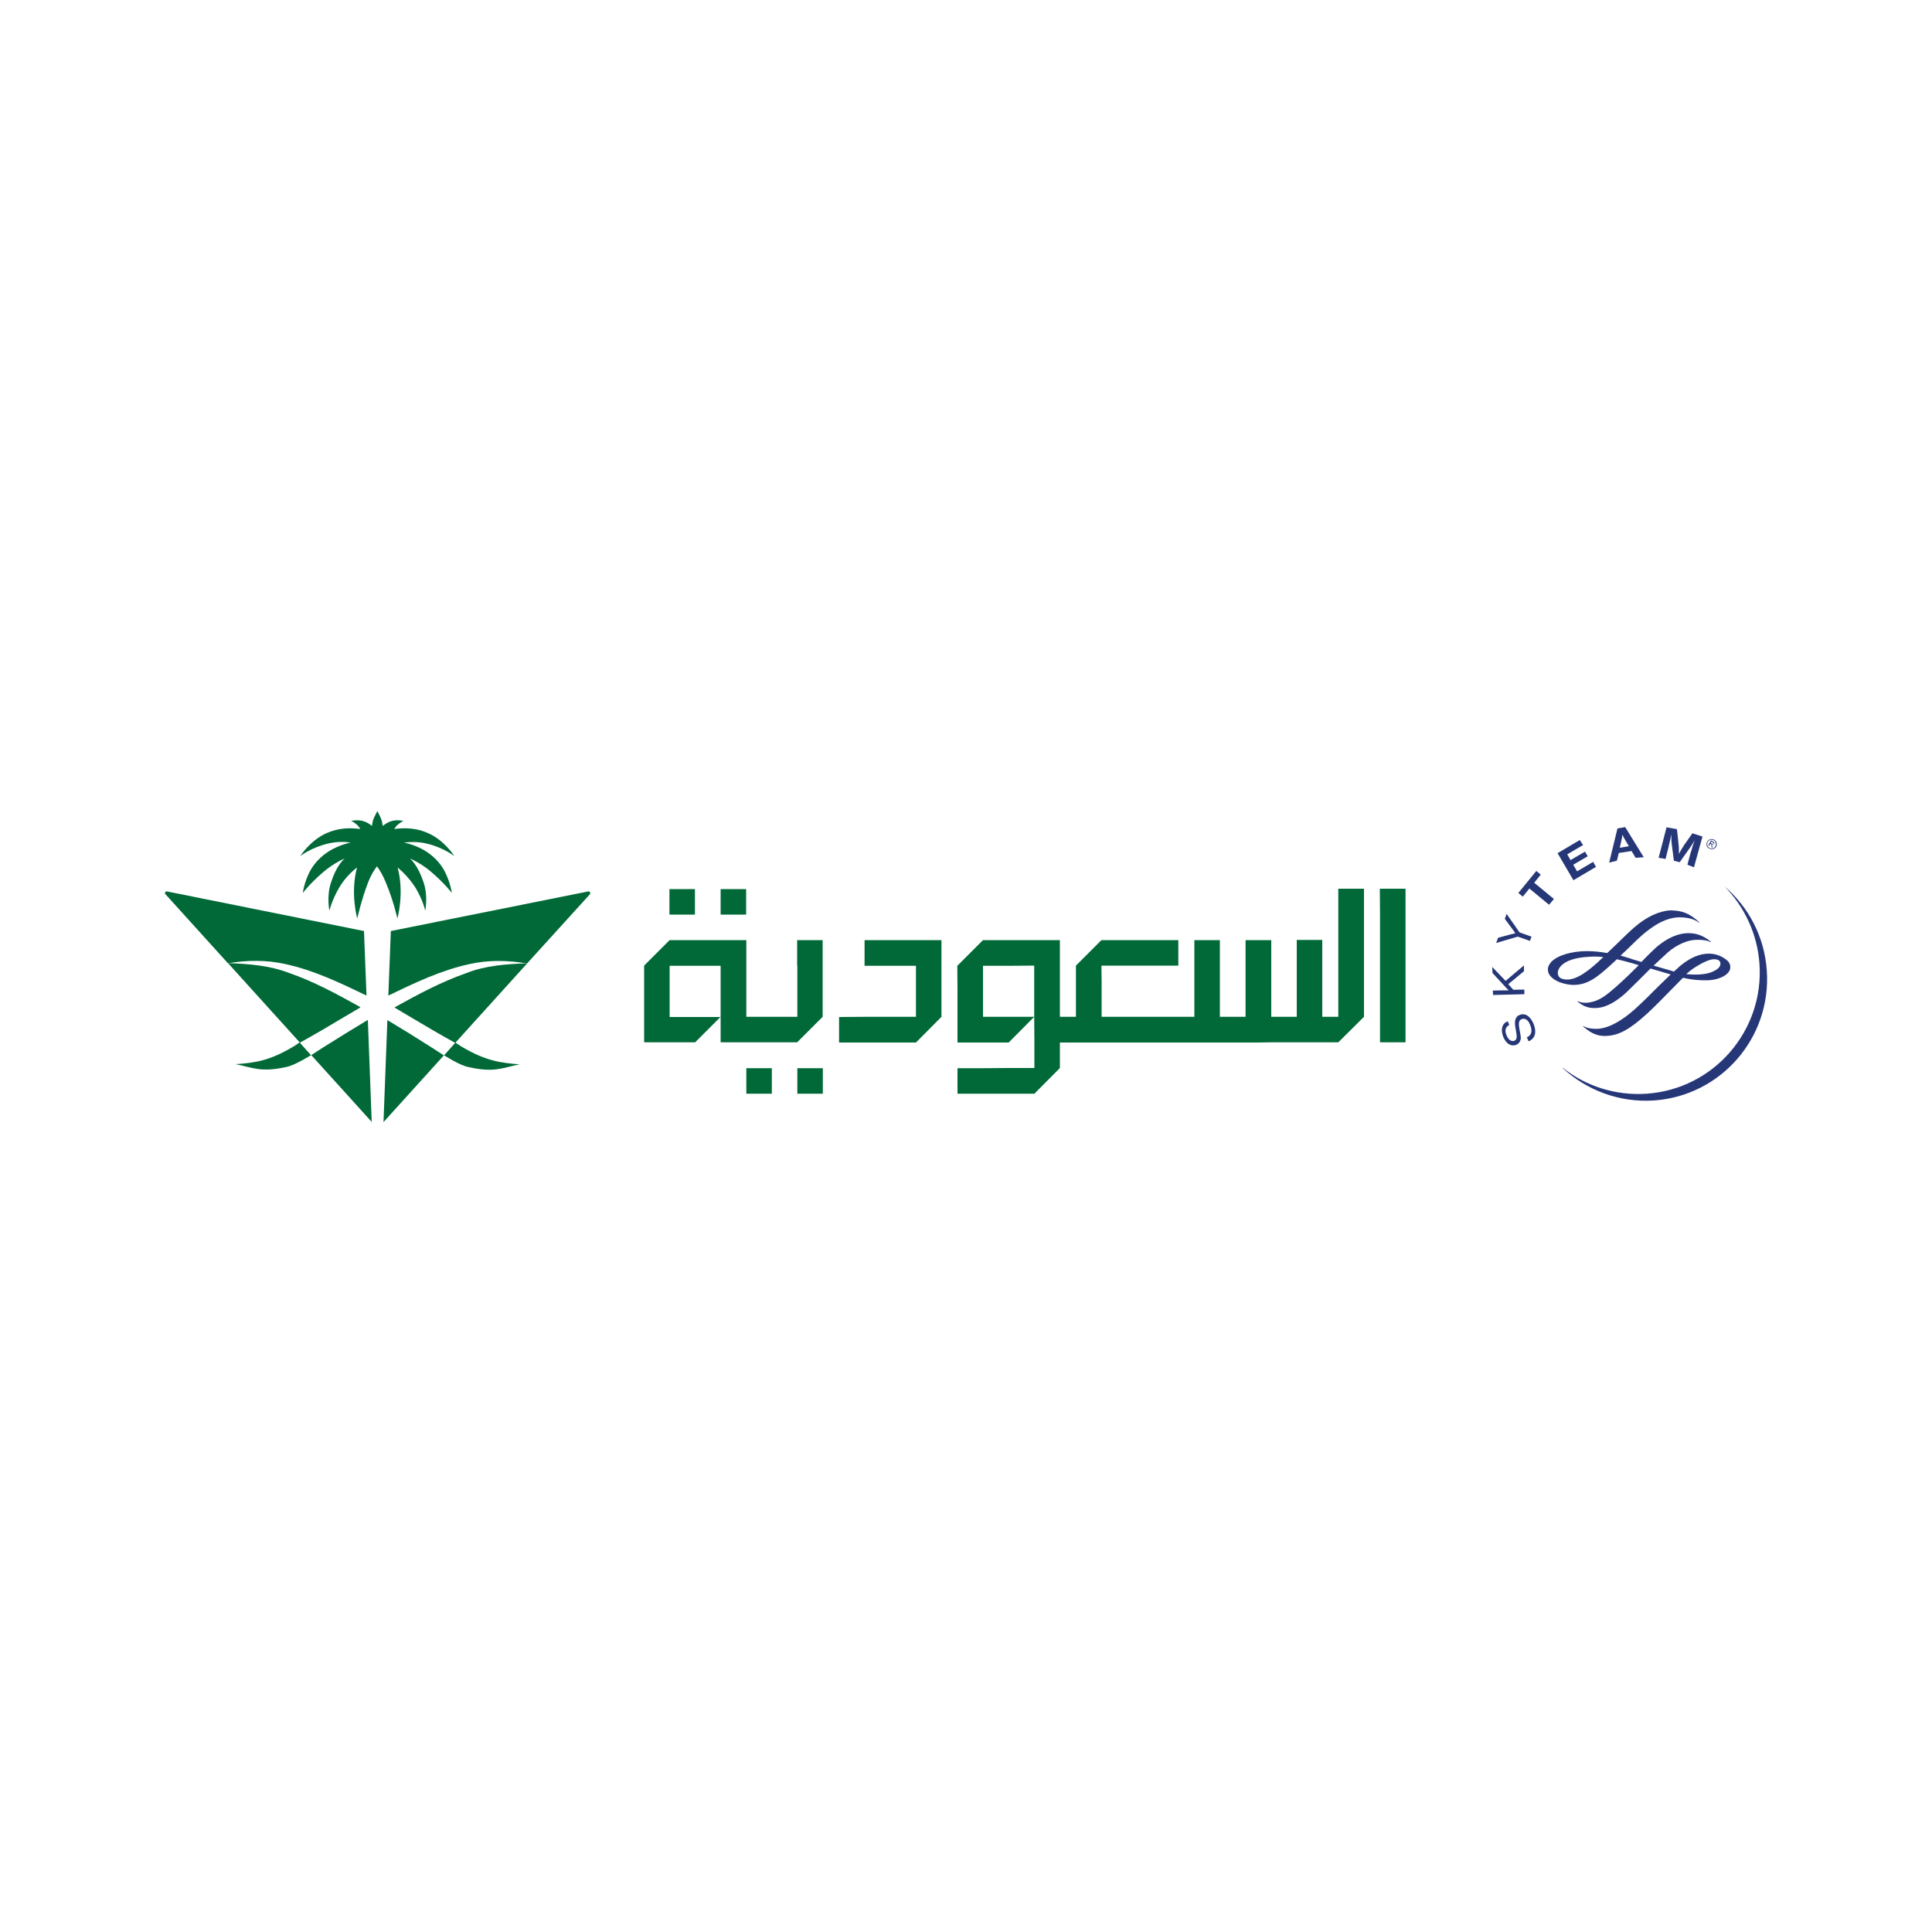
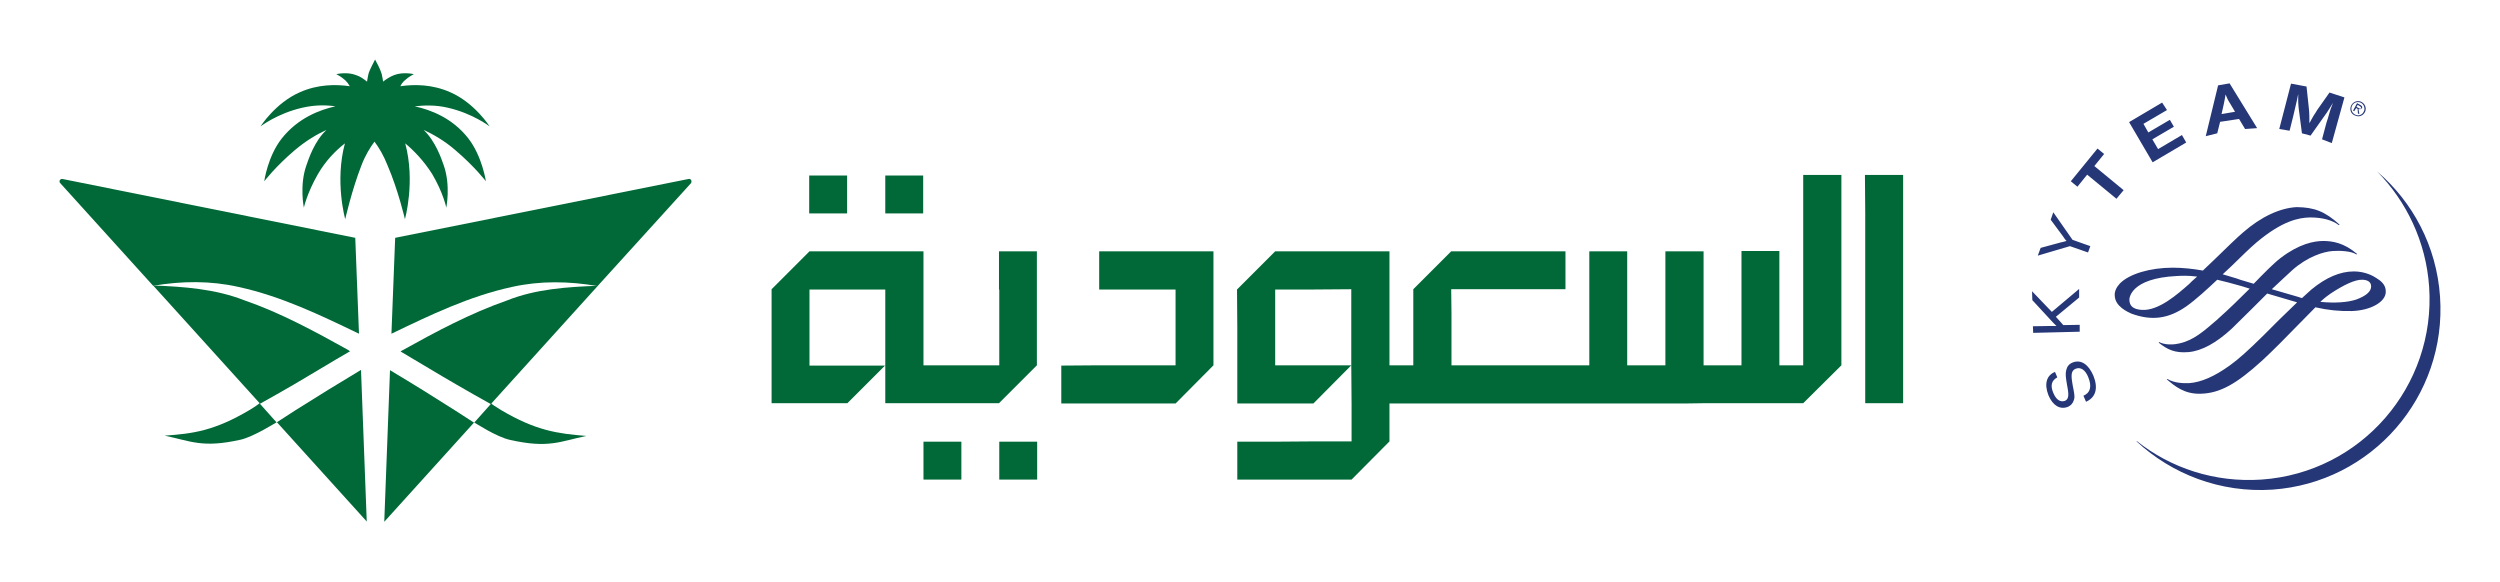
- <svg xmlns="http://www.w3.org/2000/svg" version="1.1" id="Layer_1" x="0px" y="0px" viewBox="0 0 1000 1000" style="enable-background:new 0 0 1000 1000;" xml:space="preserve">
+ <svg xmlns="http://www.w3.org/2000/svg" version="1.1" id="Layer_1" x="0px" y="0px" viewBox="64.668 399.069 870.715 202.463" style="enable-background:new 0 0 1000 1000;" xml:space="preserve">
  <style type="text/css">
	.st0{fill-rule:evenodd;clip-rule:evenodd;fill:#006937;}
	.st1{fill:#006937;}
	.st2{fill-rule:evenodd;clip-rule:evenodd;fill:#263778;}
</style>
  <g>
    <g>
      <g>
        <polygon class="st0" points="460.8,486.6 447.5,486.6 447.5,499.9 460.8,499.9 474.1,499.9 474.1,513.1 474.1,518.9 474.1,526.3      460.8,526.3 447.5,526.3 434.3,526.4 434.3,539.6 447.5,539.6 460.8,539.6 474.1,539.6 487.3,526.3 487.3,526.3 487.3,518.9      487.3,513.1 487.3,499.9 487.3,486.6 474.1,486.6    " />
        <polygon class="st0" points="714.2,460 714.3,473.3 714.3,486.5 714.3,499.8 714.3,513 714.3,518.8 714.3,526.3 714.3,526.3      714.3,539.5 727.5,539.5 727.5,526.3 727.5,526.3 727.5,518.8 727.5,513 727.5,499.7 727.5,486.5 727.5,473.3 727.5,460    " />
        <polygon class="st0" points="692.7,473.3 692.7,486.5 692.7,499.8 692.7,513 692.7,518.8 692.7,526.3 684.4,526.3 684.4,526.3      684.4,520 684.4,513 684.4,499.8 684.4,486.5 671.2,486.5 671.2,499.8 671.2,513 671.2,520 671.2,526.3 658,526.3 658,518.8      658,513 658,499.8 658,486.6 644.7,486.6 644.7,499.8 644.7,513 644.7,518.8 644.7,526.3 631.4,526.3 631.4,518.8 631.4,513      631.4,499.8 631.4,486.6 618.2,486.6 618.2,499.8 618.2,513 618.2,518.9 618.2,526.3 618.2,526.3 609.9,526.3 604.9,526.3      596.6,526.3 583.4,526.3 570.2,526.3 570.2,513.1 570.2,508.2 570.1,499.8 583.4,499.8 596.6,499.8 609.9,499.8 609.9,486.6      596.6,486.6 583.4,486.6 570.1,486.6 556.9,499.8 556.9,508.2 556.9,513.1 556.9,526.3 548.6,526.3 548.6,518.9 548.6,513.1      548.6,499.8 548.6,499.8 548.6,486.6 535.3,486.6 522.1,486.6 508.8,486.6 495.5,499.9 495.6,513.1 495.6,526.3 495.6,539.6      508.8,539.6 522.1,539.6 535.3,526.3 522.1,526.3 508.8,526.3 508.8,513.1 508.8,499.9 522.1,499.9 535.3,499.8 535.3,513.1      535.3,518.9 535.3,526.3 535.4,539.6 535.4,552.8 522.1,552.8 508.8,552.9 495.6,552.9 495.6,566.1 508.8,566.1 522.1,566.1      535.4,566.1 548.6,552.8 548.6,539.6 556.9,539.6 570.2,539.6 583.4,539.6 596.6,539.6 604.9,539.6 609.9,539.6 618.2,539.6      631.4,539.6 644.7,539.6 651.3,539.6 658,539.5 671.2,539.5 671.2,539.5 679.5,539.5 684.4,539.5 692.7,539.5 706,526.3      706,526.3 706,518.8 706,513 706,499.8 706,486.5 706,473.3 706,460 692.7,460    " />
        <rect x="373" y="460.2" class="st1" width="13.2" height="13.2" />
        <rect x="346.5" y="460.2" class="st1" width="13.2" height="13.2" />
        <rect x="412.7" y="552.9" class="st1" width="13.2" height="13.2" />
        <rect x="386.3" y="552.9" class="st1" width="13.2" height="13.2" />
        <path class="st0" d="M412.7,499.9L412.7,499.9v13.2v13.2h-13.2h-13.2v-13.2v-4.9v-8.4l0,0v-13.2H373h-13.2h-13.2l-13.2,13.2l0,0     v8.4v4.9v13.2v6.6v6.6h13.2l0,0h13.2l13.2-13.2v13.2h6.6h6.6h13.2h13.2l13.2-13.2v-13.2v-6v-7.3l0,0v-13.2h-13.2V499.9     L412.7,499.9z M373,526.4L373,526.4h-13.2h-13.2l0,0v-13.2v-4.9v-8.4h13.2H373v8.4V526.4z" />
      </g>
      <g>
        <path class="st1" d="M167.5,542l-6.5,4.2l-5.8-6.5c3.9-2.2,7.9-4.4,11.8-6.7c6.5-3.8,13-7.8,19.6-11.6c-0.2-0.1-0.4-0.2-0.6-0.4     c-11.7-6.5-23.6-13-36.4-17.4c-10-3.9-21-4.7-31.6-5.1l37.1,41c-0.1,0.1-1.4,1.1-3.4,2.3c-12.3,7.3-19.7,8.3-29.7,9     c9.2,1.9,13.1,4.4,26.5,1.4c4.7-1.1,12.3-6,12.6-6.1l31.3,34.6l-2-52.8C182.7,532.5,175.1,537.2,167.5,542" />
        <path class="st1" d="M147.7,499c14.8,3.2,28.5,9.8,42,16.3l-1.3-33.4L86.4,461.4c-0.8-0.1-1.3,0.8-0.8,1.4l32.4,35.8     C127.9,496.9,138,496.8,147.7,499" />
        <path class="st1" d="M304.5,461.4l-102.2,20.5l-1.3,33.4c13.5-6.5,27.2-13.1,42-16.3c9.9-2.2,19.9-2,29.8-0.3l32.5-35.8     C305.8,462.2,305.3,461.2,304.5,461.4" />
        <path class="st1" d="M205.7,475.4c0,0,3.7-13.1,0.1-26.4c3,2.5,6.5,6.1,9.4,10.7c3.9,6.6,4.9,11.7,4.9,11.7s1.6-7.7-0.9-14.8     c-0.8-2.3-2.9-8.4-7-12.3c3.2,1.5,7.2,3.7,11.1,7.1c6.7,5.7,10.6,10.8,10.6,10.8s-1.3-8.7-6.1-14.9c-5.6-7.2-13.2-10-18.7-11.2     c3.4-0.4,7.4-0.5,11.6,0.5c8.7,2,14.5,6.5,14.5,6.5s-5.2-8.2-13.7-11.9c-6.3-2.8-12.5-2.8-17.4-2.1c0.4-0.8,0.9-1.5,1.5-2     c1.5-1.4,3.2-2.2,3.2-2.2s-3.6-0.9-6.8,0.3c-1.6,0.6-2.9,1.5-3.9,2.3c-0.1-0.8-0.3-1.8-0.5-2.7c-0.4-1.5-2.1-4.7-2.3-5     c-0.1,0.3-1.9,3.5-2.3,5c-0.2,1-0.4,1.9-0.5,2.7c-1-0.8-2.3-1.8-3.9-2.3c-3.1-1.2-6.8-0.3-6.8-0.3s1.7,0.8,3.2,2.2     c0.6,0.6,1.1,1.3,1.5,2c-4.9-0.7-11.1-0.7-17.4,2.1c-8.5,3.7-13.7,11.9-13.7,11.9s5.8-4.5,14.5-6.5c4.3-1,8.2-1,11.6-0.5     c-5.4,1.2-13,4-18.7,11.2c-4.9,6.2-6.1,14.9-6.1,14.9s3.9-5.1,10.6-10.8c3.9-3.3,7.8-5.6,11.1-7.1c-4.2,3.9-6.2,10-7,12.3     c-2.5,7-0.9,14.8-0.9,14.8s1.1-5.1,4.9-11.7c2.7-4.7,6.3-8.3,9.4-10.7c-3.6,13.3,0.1,26.4,0.1,26.4s2.3-10.1,5.6-18.6     c1.4-3.7,3.1-6.4,4.6-8.4c1.5,2,3.2,4.8,4.6,8.4C203.4,465.4,205.7,475.4,205.7,475.4" />
        <path class="st1" d="M204.8,521.1c-0.2,0.1-0.4,0.2-0.6,0.4c6.5,3.8,13,7.8,19.6,11.6c3.9,2.3,7.9,4.5,11.8,6.7l-5.8,6.5     l-6.5-4.2c-7.5-4.8-15.1-9.5-22.8-14.1l-2,52.8l31.3-34.6c0.3,0.1,7.8,5.1,12.6,6.1c13.4,3,17.3,0.5,26.5-1.4     c-10-0.8-17.5-1.8-29.7-9c-2-1.2-3.3-2.1-3.4-2.3l37.1-41c-10.6,0.4-21.6,1.1-31.6,5.1C228.4,508.2,216.5,514.6,204.8,521.1" />
      </g>
    </g>
    <path class="st2" d="M892.6,458.8L892.6,458.8c10.2,10.4,17,24.4,18.1,40.1c2.4,34.7-23.7,64.8-58.4,67.2   c-16.3,1.1-31.6-4-43.4-13.4l-0.1,0.1c12.3,11.4,29.2,18,47.3,16.8c34.6-2.4,60.8-32.4,58.4-67.2   C913.3,484.8,905,469.4,892.6,458.8 M781.2,530.5c-2,1.1-2.5,2.8-1.4,5.4c1,2.4,2.4,3.3,4,2.8c1.2-0.5,1.5-1.6,1-4.4l-0.2-1.1   c-0.5-2.8-0.6-4-0.3-5.2c0.3-1.3,1-2.2,2.3-2.7c2.9-1.1,5.5,0.7,7.2,4.7c1.7,4.3,0.8,7.5-2.6,9l-0.9-2.1c2.4-1,3-3.2,1.7-6.4   c-1-2.6-2.7-3.7-4.4-3c-1.4,0.6-1.7,1.8-1.2,4.8l0.2,1.2l0.2,1c0.4,2.1,0.5,3,0.2,3.8c-0.3,1.1-1,2-2.2,2.5c-2.7,1-5.2-0.5-6.7-4.1   c-1.5-3.9-0.7-6.9,2.3-8.1L781.2,530.5z M779.3,507.7l9.5-8v3l-8.1,6.7l2.6,2.9l5.7-0.1v2.4l-16.2,0.4l-0.1-2.3l6.4-0.1h0.9h0.9   l-0.6-0.6l-0.6-0.6l-7.2-7.8l-0.1-3.1L779.3,507.7z M786.5,482.6l6.2,2.2l-0.8,2.2l-6.3-2.2l-11.2,3.3l1-2.7l7-1.9l0.9-0.2   c0.4-0.1,0.6-0.2,1.1-0.3c-0.6-0.7-0.7-0.8-1.2-1.6l-4.3-5.8l0.9-2.6L786.5,482.6z M797.5,452.7l-3.4,4.2l10.2,8.4l-2.5,3   l-10.2-8.4l-3.4,4.2l-2.3-1.9l9.3-11.4L797.5,452.7z M819.4,437.4l-8.2,4.8l1.7,3l7.5-4.4l1.4,2.4l-7.5,4.4l2,3.4l8.3-4.9l1.5,2.6   l-11.7,6.9l-8.2-14l11.5-6.8L819.4,437.4z M850.8,443.7l-4.2,0.3l-2.1-3.5l-6.6,1l-1,4l-4,1l4.3-17.7l4-0.7L850.8,443.7z    M841.5,435.3c-0.9-1.4-1.2-2.1-1.7-3.3c-0.2,1.1-0.3,2-0.7,3.7l-0.7,3.1l4.7-0.8L841.5,435.3z M876.8,448.9l-3.4-1.3l1.3-4.9   c0.1-0.6,0.4-1.3,0.7-2.3c0.3-1,0.5-1.8,0.7-2.4c0.2-0.7,0.4-1.3,0.7-2l0.4-1.1c-1,1.6-1.3,2.2-2.2,3.5c-0.4,0.6-0.7,1-1,1.4   l-4.6,6.5l-3-0.8l-1-7.7c-0.1-0.4-0.1-1-0.2-1.7c-0.1-1-0.1-1.8-0.1-2.3c0-0.5,0-1,0-2l-0.4,2c-0.5,2.1-0.7,3.1-1.3,5.6l-1.3,5.2   l-3.6-0.6l4.1-15.8l5.4,1l0.8,7.5c0.2,1.7,0.2,3.2,0.2,5.3c0.6-1.2,0.9-1.6,1.5-2.7c0.5-0.8,0.9-1.3,1.2-1.9l4.3-6.1l5.2,1.7   L876.8,448.9z M845.8,480.1c-2,1.7-5.8,5.4-9.6,9.1l-4.3,4.1c-3.4-0.6-6.9-1-10.5-1c-7.9,0-15.2,2.2-18.4,5.5   c-1.2,1.3-1.9,2.7-1.8,4.2c0.1,3.8,4.5,5.7,5.8,6.3c7.1,2.6,12.9,1.8,19.1-2.5c3.4-2.4,7.5-6.2,10.8-9.3c2.5,0.6,5.3,1.3,8.4,2.2   l2.9,0.9c-3.6,3.6-7.4,7.3-10.9,10.4l-0.3,0.3c-4.9,4.2-8.3,7.3-13.4,8.4c-3.5,0.8-6.1,0-6.9-0.5l-0.2,0.2c3,2.4,5.6,3.7,10.4,3.3   c4.6-0.4,9.7-3.2,15.1-8.2l7.2-7.1l5.1-5.1l10.2,3l0.2,0.1l-6.3,6.1l-5.4,5.4c-5.5,5.4-8.6,8.2-11.8,10.5c-5.3,3.8-9.9,5.8-14,6.1   c-2.1,0.1-5.2,0-7.6-1.4l-0.3,0.1c2.8,2.3,6.1,5.2,11.9,5c6.6-0.2,12.3-3.3,21.4-11.6c4.1-3.8,8.2-8,11.8-11.7l6.7-6.8   c4.4,1,8.4,1.4,12.7,1.3c6.4-0.2,11.8-3.1,11.8-6.7c0.1-2.6-2-4-3.3-4.8c-1-0.7-3.9-2.3-7.8-2.3c-4.8,0-9.7,2.1-14.8,6.3l-3.3,3   l-1.2-0.4l-9.3-2.7c2.8-2.6,5.1-4.8,7.2-6.7c5.2-4.6,10.8-6.4,14-6.6c2.4-0.2,6.6,0,8.3,1.2l0.2-0.2c-4.6-3.9-8.6-4.5-11.8-4.5   s-8.4,1-14.8,5.9c-2.6,2-5.9,5.4-9.4,9l-4.7-1.4l-1.1-0.4l-5-1.5l2.9-2.7c3.3-3.2,6.5-6.4,9-8.5c9-7.5,14.6-8.5,18.5-8.6   c4.3,0,7.7,0.9,10.1,2.7l0.2-0.2c-5.1-4.6-8.7-6-14.9-6.1C858.8,471.5,852.2,474.5,845.8,480.1 M810.6,507   c-2.9-0.2-4.3-1.3-4.3-3.6c0-0.3,0.2-7.4,16.5-8.2c1.8-0.1,3.9-0.2,7.1,0.2l-1.8,1.6l-1,1C823.1,501.5,816.5,507.4,810.6,507    M876.4,501.3c4.7-3.1,8.6-4.9,11-4.8c1.4,0,3.1,0.5,3.1,2.3s-1.7,3.3-5.2,4.6c-3,1-7.5,1.3-12.5,0.8   C874.3,502.8,875.5,501.9,876.4,501.3 M883.5,435.9c0.6-1.3,2.1-2,3.5-1.4c1.3,0.6,2,2.1,1.4,3.5c-0.6,1.3-2.1,2-3.5,1.3   C883.5,438.8,882.9,437.3,883.5,435.9 M887.9,438c0.6-1,0.2-2.5-0.9-3.1c-1.1-0.6-2.5-0.2-3.1,0.9c-0.6,1.1-0.2,2.5,0.9,3.1   C885.9,439.6,887.3,439.2,887.9,438 M886.4,438.8l-0.5-0.2l-0.1-1.6l-0.5-0.3l-0.7,1.1l-0.4-0.2l1.4-2.6l1.1,0.6   c0.5,0.3,0.9,0.7,0.6,1.1c-0.3,0.5-0.8,0.5-1.2,0.3L886.4,438.8z M886,436.6c0.3,0.2,0.9,0.6,1,0.1c0.1-0.3-0.2-0.5-0.5-0.7   l-0.7-0.4l-0.4,0.7L886,436.6z" />
  </g>
</svg>
